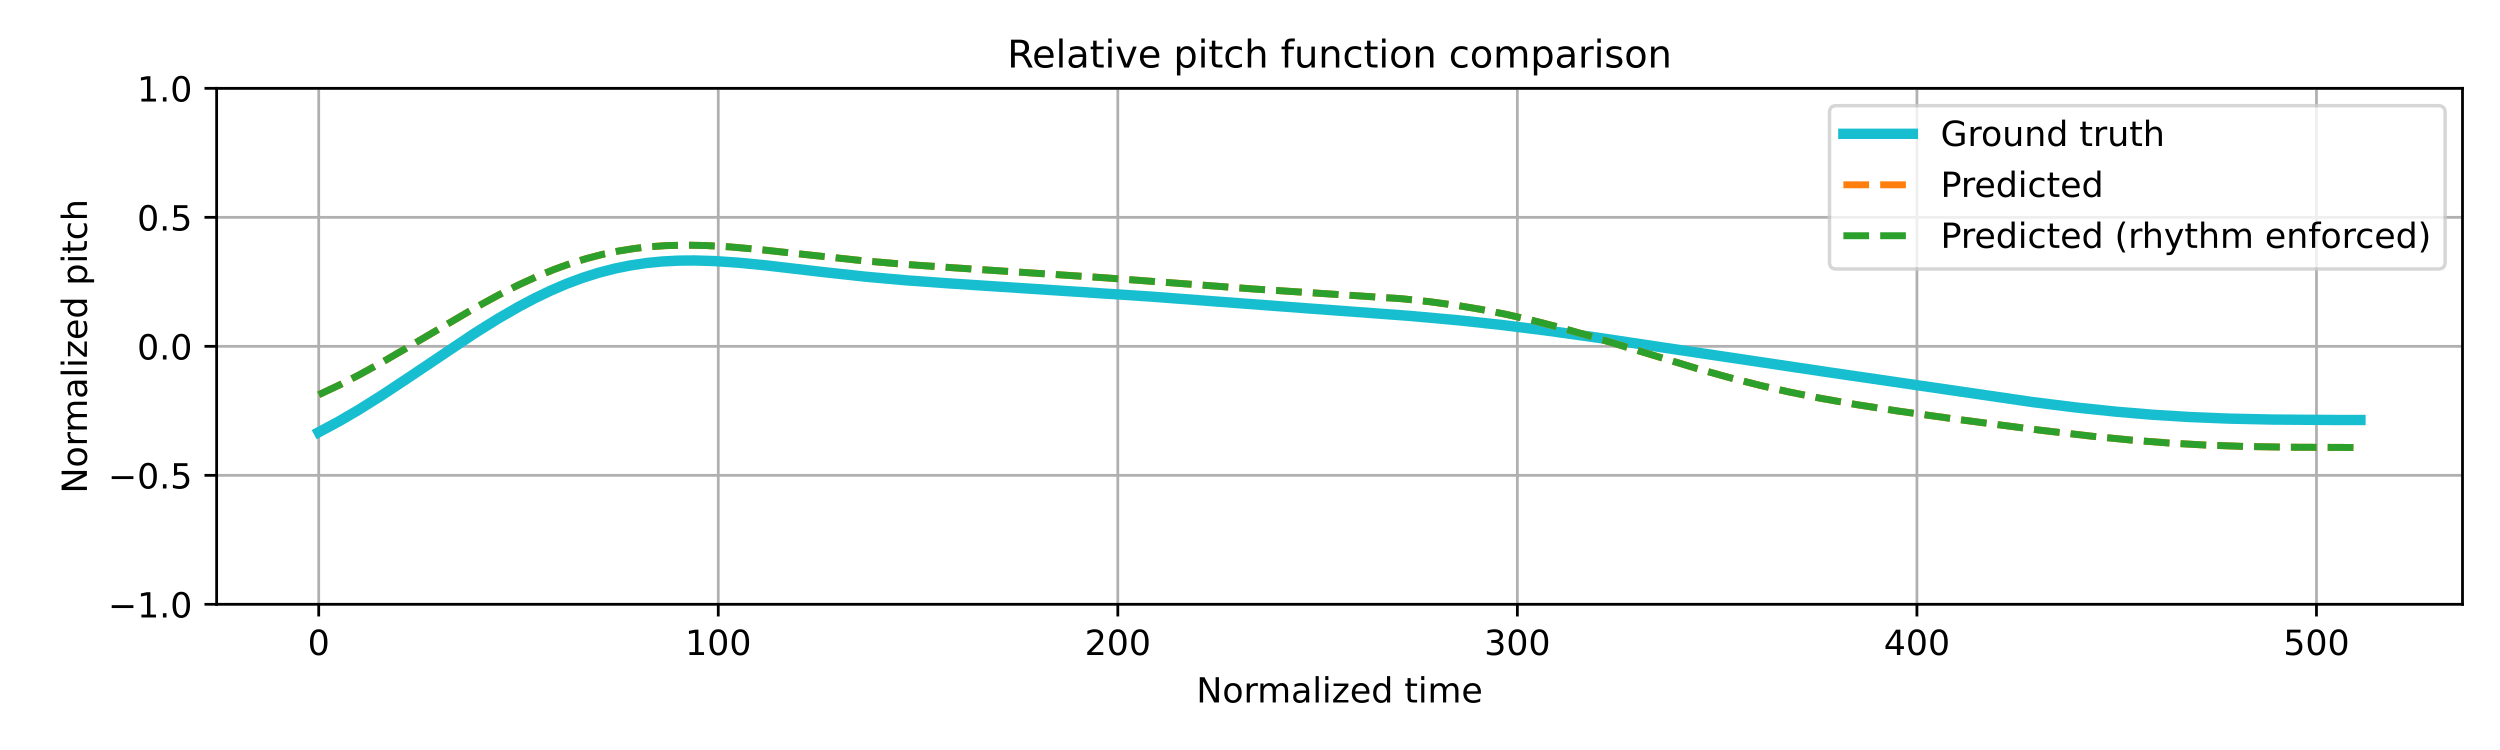
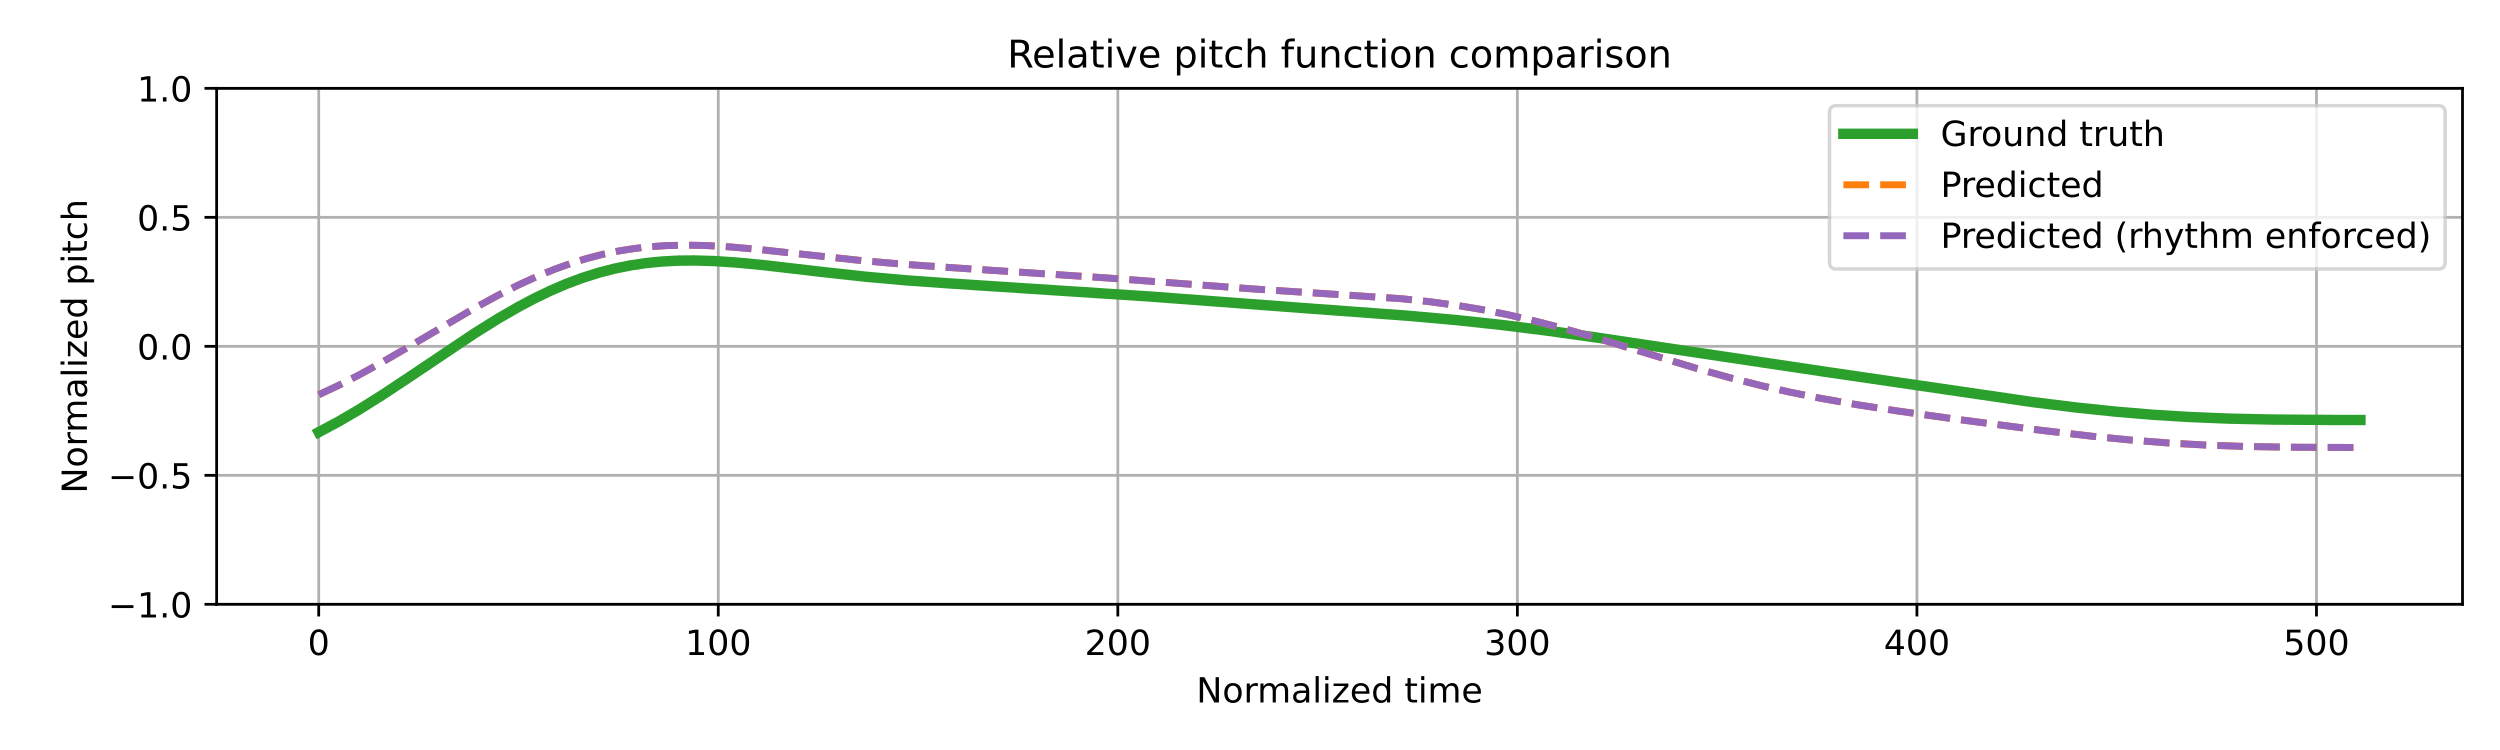
<svg xmlns="http://www.w3.org/2000/svg" xmlns:xlink="http://www.w3.org/1999/xlink" width="720pt" height="216pt" viewBox="0 0 720 216" version="1.1">
  <defs>
    <style type="text/css">*{stroke-linejoin: round; stroke-linecap: butt}</style>
  </defs>
  <g id="figure_1">
    <g id="patch_1">
      <path d="M 0 216  L 720 216  L 720 0  L 0 0  z " style="fill: #ffffff" />
    </g>
    <g id="axes_1">
      <g id="patch_2">
        <path d="M 62.39 174.04  L 709.2 174.04  L 709.2 25.44  L 62.39 25.44  z " style="fill: #ffffff" />
      </g>
      <g id="matplotlib.axis_1">
        <g id="xtick_1">
          <g id="line2d_1">
-             <path d="M 91.79 174.04  L 91.79 25.44  " clip-path="url(#p9e7fa8b694)" style="fill: none; stroke: #b0b0b0; stroke-width: 0.8; stroke-linecap: square" />
+             <path d="M 91.79 174.04  L 91.79 25.44  " clip-path="url(#pac97334fd8)" style="fill: none; stroke: #b0b0b0; stroke-width: 0.8; stroke-linecap: square" />
          </g>
          <g id="line2d_2">
            <defs>
-               <path id="mbb290fd9f4" d="M 0 0  L 0 3.5  " style="stroke: #000000; stroke-width: 0.8" />
-             </defs>
-             <g>
-               <use xlink:href="#mbb290fd9f4" x="91.79" y="174.04" style="stroke: #000000; stroke-width: 0.8" />
+               <path id="meb10444635" d="M 0 0  L 0 3.5  " style="stroke: #000000; stroke-width: 0.8" />
+             </defs>
+             <g>
+               <use xlink:href="#meb10444635" x="91.79" y="174.04" style="stroke: #000000; stroke-width: 0.8" />
            </g>
          </g>
          <g id="text_1">
            <g transform="translate(88.60921 188.6384) scale(0.1 -0.1)">
              <defs>
                <path id="DejaVuSans-30" d="M 2034 4250  Q 1547 4250 1301 3770  Q 1056 3291 1056 2328  Q 1056 1369 1301 889  Q 1547 409 2034 409  Q 2525 409 2770 889  Q 3016 1369 3016 2328  Q 3016 3291 2770 3770  Q 2525 4250 2034 4250  z M 2034 4750  Q 2819 4750 3233 4129  Q 3647 3509 3647 2328  Q 3647 1150 3233 529  Q 2819 -91 2034 -91  Q 1250 -91 836 529  Q 422 1150 422 2328  Q 422 3509 836 4129  Q 1250 4750 2034 4750  z " transform="scale(0.015625)" />
              </defs>
              <use xlink:href="#DejaVuSans-30" />
            </g>
          </g>
        </g>
        <g id="xtick_2">
          <g id="line2d_3">
-             <path d="M 206.861 174.04  L 206.861 25.44  " clip-path="url(#p9e7fa8b694)" style="fill: none; stroke: #b0b0b0; stroke-width: 0.8; stroke-linecap: square" />
+             <path d="M 206.861 174.04  L 206.861 25.44  " clip-path="url(#pac97334fd8)" style="fill: none; stroke: #b0b0b0; stroke-width: 0.8; stroke-linecap: square" />
          </g>
          <g id="line2d_4">
            <g>
-               <use xlink:href="#mbb290fd9f4" x="206.861" y="174.04" style="stroke: #000000; stroke-width: 0.8" />
+               <use xlink:href="#meb10444635" x="206.861" y="174.04" style="stroke: #000000; stroke-width: 0.8" />
            </g>
          </g>
          <g id="text_2">
            <g transform="translate(197.317 188.6384) scale(0.1 -0.1)">
              <defs>
                <path id="DejaVuSans-31" d="M 794 531  L 1825 531  L 1825 4091  L 703 3866  L 703 4441  L 1819 4666  L 2450 4666  L 2450 531  L 3481 531  L 3481 0  L 794 0  L 794 531  z " transform="scale(0.015625)" />
              </defs>
              <use xlink:href="#DejaVuSans-31" />
              <use xlink:href="#DejaVuSans-30" transform="translate(63.62305 0)" />
              <use xlink:href="#DejaVuSans-30" transform="translate(127.2461 0)" />
            </g>
          </g>
        </g>
        <g id="xtick_3">
          <g id="line2d_5">
-             <path d="M 321.931 174.04  L 321.931 25.44  " clip-path="url(#p9e7fa8b694)" style="fill: none; stroke: #b0b0b0; stroke-width: 0.8; stroke-linecap: square" />
+             <path d="M 321.931 174.04  L 321.931 25.44  " clip-path="url(#pac97334fd8)" style="fill: none; stroke: #b0b0b0; stroke-width: 0.8; stroke-linecap: square" />
          </g>
          <g id="line2d_6">
            <g>
-               <use xlink:href="#mbb290fd9f4" x="321.931" y="174.04" style="stroke: #000000; stroke-width: 0.8" />
+               <use xlink:href="#meb10444635" x="321.931" y="174.04" style="stroke: #000000; stroke-width: 0.8" />
            </g>
          </g>
          <g id="text_3">
            <g transform="translate(312.3872 188.6384) scale(0.1 -0.1)">
              <defs>
                <path id="DejaVuSans-32" d="M 1228 531  L 3431 531  L 3431 0  L 469 0  L 469 531  Q 828 903 1448 1529  Q 2069 2156 2228 2338  Q 2531 2678 2651 2914  Q 2772 3150 2772 3378  Q 2772 3750 2511 3984  Q 2250 4219 1831 4219  Q 1534 4219 1204 4116  Q 875 4013 500 3803  L 500 4441  Q 881 4594 1212 4672  Q 1544 4750 1819 4750  Q 2544 4750 2975 4387  Q 3406 4025 3406 3419  Q 3406 3131 3298 2873  Q 3191 2616 2906 2266  Q 2828 2175 2409 1742  Q 1991 1309 1228 531  z " transform="scale(0.015625)" />
              </defs>
              <use xlink:href="#DejaVuSans-32" />
              <use xlink:href="#DejaVuSans-30" transform="translate(63.62305 0)" />
              <use xlink:href="#DejaVuSans-30" transform="translate(127.2461 0)" />
            </g>
          </g>
        </g>
        <g id="xtick_4">
          <g id="line2d_7">
-             <path d="M 437.001 174.04  L 437.001 25.44  " clip-path="url(#p9e7fa8b694)" style="fill: none; stroke: #b0b0b0; stroke-width: 0.8; stroke-linecap: square" />
+             <path d="M 437.001 174.04  L 437.001 25.44  " clip-path="url(#pac97334fd8)" style="fill: none; stroke: #b0b0b0; stroke-width: 0.8; stroke-linecap: square" />
          </g>
          <g id="line2d_8">
            <g>
-               <use xlink:href="#mbb290fd9f4" x="437.001" y="174.04" style="stroke: #000000; stroke-width: 0.8" />
+               <use xlink:href="#meb10444635" x="437.001" y="174.04" style="stroke: #000000; stroke-width: 0.8" />
            </g>
          </g>
          <g id="text_4">
            <g transform="translate(427.4575 188.6384) scale(0.1 -0.1)">
              <defs>
                <path id="DejaVuSans-33" d="M 2597 2516  Q 3050 2419 3304 2112  Q 3559 1806 3559 1356  Q 3559 666 3084 287  Q 2609 -91 1734 -91  Q 1441 -91 1130 -33  Q 819 25 488 141  L 488 750  Q 750 597 1062 519  Q 1375 441 1716 441  Q 2309 441 2620 675  Q 2931 909 2931 1356  Q 2931 1769 2642 2001  Q 2353 2234 1838 2234  L 1294 2234  L 1294 2753  L 1863 2753  Q 2328 2753 2575 2939  Q 2822 3125 2822 3475  Q 2822 3834 2567 4026  Q 2313 4219 1838 4219  Q 1578 4219 1281 4162  Q 984 4106 628 3988  L 628 4550  Q 988 4650 1302 4700  Q 1616 4750 1894 4750  Q 2613 4750 3031 4423  Q 3450 4097 3450 3541  Q 3450 3153 3228 2886  Q 3006 2619 2597 2516  z " transform="scale(0.015625)" />
              </defs>
              <use xlink:href="#DejaVuSans-33" />
              <use xlink:href="#DejaVuSans-30" transform="translate(63.62305 0)" />
              <use xlink:href="#DejaVuSans-30" transform="translate(127.2461 0)" />
            </g>
          </g>
        </g>
        <g id="xtick_5">
          <g id="line2d_9">
-             <path d="M 552.072 174.04  L 552.072 25.44  " clip-path="url(#p9e7fa8b694)" style="fill: none; stroke: #b0b0b0; stroke-width: 0.8; stroke-linecap: square" />
+             <path d="M 552.072 174.04  L 552.072 25.44  " clip-path="url(#pac97334fd8)" style="fill: none; stroke: #b0b0b0; stroke-width: 0.8; stroke-linecap: square" />
          </g>
          <g id="line2d_10">
            <g>
-               <use xlink:href="#mbb290fd9f4" x="552.072" y="174.04" style="stroke: #000000; stroke-width: 0.8" />
+               <use xlink:href="#meb10444635" x="552.072" y="174.04" style="stroke: #000000; stroke-width: 0.8" />
            </g>
          </g>
          <g id="text_5">
            <g transform="translate(542.5278 188.6384) scale(0.1 -0.1)">
              <defs>
                <path id="DejaVuSans-34" d="M 2419 4116  L 825 1625  L 2419 1625  L 2419 4116  z M 2253 4666  L 3047 4666  L 3047 1625  L 3713 1625  L 3713 1100  L 3047 1100  L 3047 0  L 2419 0  L 2419 1100  L 313 1100  L 313 1709  L 2253 4666  z " transform="scale(0.015625)" />
              </defs>
              <use xlink:href="#DejaVuSans-34" />
              <use xlink:href="#DejaVuSans-30" transform="translate(63.62305 0)" />
              <use xlink:href="#DejaVuSans-30" transform="translate(127.2461 0)" />
            </g>
          </g>
        </g>
        <g id="xtick_6">
          <g id="line2d_11">
-             <path d="M 667.142 174.04  L 667.142 25.44  " clip-path="url(#p9e7fa8b694)" style="fill: none; stroke: #b0b0b0; stroke-width: 0.8; stroke-linecap: square" />
+             <path d="M 667.142 174.04  L 667.142 25.44  " clip-path="url(#pac97334fd8)" style="fill: none; stroke: #b0b0b0; stroke-width: 0.8; stroke-linecap: square" />
          </g>
          <g id="line2d_12">
            <g>
-               <use xlink:href="#mbb290fd9f4" x="667.142" y="174.04" style="stroke: #000000; stroke-width: 0.8" />
+               <use xlink:href="#meb10444635" x="667.142" y="174.04" style="stroke: #000000; stroke-width: 0.8" />
            </g>
          </g>
          <g id="text_6">
            <g transform="translate(657.5981 188.6384) scale(0.1 -0.1)">
              <defs>
                <path id="DejaVuSans-35" d="M 691 4666  L 3169 4666  L 3169 4134  L 1269 4134  L 1269 2991  Q 1406 3038 1543 3061  Q 1681 3084 1819 3084  Q 2600 3084 3056 2656  Q 3513 2228 3513 1497  Q 3513 744 3044 326  Q 2575 -91 1722 -91  Q 1428 -91 1123 -41  Q 819 9 494 109  L 494 744  Q 775 591 1075 516  Q 1375 441 1709 441  Q 2250 441 2565 725  Q 2881 1009 2881 1497  Q 2881 1984 2565 2268  Q 2250 2553 1709 2553  Q 1456 2553 1204 2497  Q 953 2441 691 2322  L 691 4666  z " transform="scale(0.015625)" />
              </defs>
              <use xlink:href="#DejaVuSans-35" />
              <use xlink:href="#DejaVuSans-30" transform="translate(63.62305 0)" />
              <use xlink:href="#DejaVuSans-30" transform="translate(127.2461 0)" />
            </g>
          </g>
        </g>
        <g id="text_7">
          <g transform="translate(344.5544 202.3166) scale(0.1 -0.1)">
            <defs>
              <path id="DejaVuSans-4e" d="M 628 4666  L 1478 4666  L 3547 763  L 3547 4666  L 4159 4666  L 4159 0  L 3309 0  L 1241 3903  L 1241 0  L 628 0  L 628 4666  z " transform="scale(0.015625)" />
              <path id="DejaVuSans-6f" d="M 1959 3097  Q 1497 3097 1228 2736  Q 959 2375 959 1747  Q 959 1119 1226 758  Q 1494 397 1959 397  Q 2419 397 2687 759  Q 2956 1122 2956 1747  Q 2956 2369 2687 2733  Q 2419 3097 1959 3097  z M 1959 3584  Q 2709 3584 3137 3096  Q 3566 2609 3566 1747  Q 3566 888 3137 398  Q 2709 -91 1959 -91  Q 1206 -91 779 398  Q 353 888 353 1747  Q 353 2609 779 3096  Q 1206 3584 1959 3584  z " transform="scale(0.015625)" />
              <path id="DejaVuSans-72" d="M 2631 2963  Q 2534 3019 2420 3045  Q 2306 3072 2169 3072  Q 1681 3072 1420 2755  Q 1159 2438 1159 1844  L 1159 0  L 581 0  L 581 3500  L 1159 3500  L 1159 2956  Q 1341 3275 1631 3429  Q 1922 3584 2338 3584  Q 2397 3584 2469 3576  Q 2541 3569 2628 3553  L 2631 2963  z " transform="scale(0.015625)" />
              <path id="DejaVuSans-6d" d="M 3328 2828  Q 3544 3216 3844 3400  Q 4144 3584 4550 3584  Q 5097 3584 5394 3201  Q 5691 2819 5691 2113  L 5691 0  L 5113 0  L 5113 2094  Q 5113 2597 4934 2840  Q 4756 3084 4391 3084  Q 3944 3084 3684 2787  Q 3425 2491 3425 1978  L 3425 0  L 2847 0  L 2847 2094  Q 2847 2600 2669 2842  Q 2491 3084 2119 3084  Q 1678 3084 1418 2786  Q 1159 2488 1159 1978  L 1159 0  L 581 0  L 581 3500  L 1159 3500  L 1159 2956  Q 1356 3278 1631 3431  Q 1906 3584 2284 3584  Q 2666 3584 2933 3390  Q 3200 3197 3328 2828  z " transform="scale(0.015625)" />
              <path id="DejaVuSans-61" d="M 2194 1759  Q 1497 1759 1228 1600  Q 959 1441 959 1056  Q 959 750 1161 570  Q 1363 391 1709 391  Q 2188 391 2477 730  Q 2766 1069 2766 1631  L 2766 1759  L 2194 1759  z M 3341 1997  L 3341 0  L 2766 0  L 2766 531  Q 2569 213 2275 61  Q 1981 -91 1556 -91  Q 1019 -91 701 211  Q 384 513 384 1019  Q 384 1609 779 1909  Q 1175 2209 1959 2209  L 2766 2209  L 2766 2266  Q 2766 2663 2505 2880  Q 2244 3097 1772 3097  Q 1472 3097 1187 3025  Q 903 2953 641 2809  L 641 3341  Q 956 3463 1253 3523  Q 1550 3584 1831 3584  Q 2591 3584 2966 3190  Q 3341 2797 3341 1997  z " transform="scale(0.015625)" />
              <path id="DejaVuSans-6c" d="M 603 4863  L 1178 4863  L 1178 0  L 603 0  L 603 4863  z " transform="scale(0.015625)" />
              <path id="DejaVuSans-69" d="M 603 3500  L 1178 3500  L 1178 0  L 603 0  L 603 3500  z M 603 4863  L 1178 4863  L 1178 4134  L 603 4134  L 603 4863  z " transform="scale(0.015625)" />
              <path id="DejaVuSans-7a" d="M 353 3500  L 3084 3500  L 3084 2975  L 922 459  L 3084 459  L 3084 0  L 275 0  L 275 525  L 2438 3041  L 353 3041  L 353 3500  z " transform="scale(0.015625)" />
              <path id="DejaVuSans-65" d="M 3597 1894  L 3597 1613  L 953 1613  Q 991 1019 1311 708  Q 1631 397 2203 397  Q 2534 397 2845 478  Q 3156 559 3463 722  L 3463 178  Q 3153 47 2828 -22  Q 2503 -91 2169 -91  Q 1331 -91 842 396  Q 353 884 353 1716  Q 353 2575 817 3079  Q 1281 3584 2069 3584  Q 2775 3584 3186 3129  Q 3597 2675 3597 1894  z M 3022 2063  Q 3016 2534 2758 2815  Q 2500 3097 2075 3097  Q 1594 3097 1305 2825  Q 1016 2553 972 2059  L 3022 2063  z " transform="scale(0.015625)" />
              <path id="DejaVuSans-64" d="M 2906 2969  L 2906 4863  L 3481 4863  L 3481 0  L 2906 0  L 2906 525  Q 2725 213 2448 61  Q 2172 -91 1784 -91  Q 1150 -91 751 415  Q 353 922 353 1747  Q 353 2572 751 3078  Q 1150 3584 1784 3584  Q 2172 3584 2448 3432  Q 2725 3281 2906 2969  z M 947 1747  Q 947 1113 1208 752  Q 1469 391 1925 391  Q 2381 391 2643 752  Q 2906 1113 2906 1747  Q 2906 2381 2643 2742  Q 2381 3103 1925 3103  Q 1469 3103 1208 2742  Q 947 2381 947 1747  z " transform="scale(0.015625)" />
              <path id="DejaVuSans-20" transform="scale(0.015625)" />
              <path id="DejaVuSans-74" d="M 1172 4494  L 1172 3500  L 2356 3500  L 2356 3053  L 1172 3053  L 1172 1153  Q 1172 725 1289 603  Q 1406 481 1766 481  L 2356 481  L 2356 0  L 1766 0  Q 1100 0 847 248  Q 594 497 594 1153  L 594 3053  L 172 3053  L 172 3500  L 594 3500  L 594 4494  L 1172 4494  z " transform="scale(0.015625)" />
            </defs>
            <use xlink:href="#DejaVuSans-4e" />
            <use xlink:href="#DejaVuSans-6f" transform="translate(74.80469 0)" />
            <use xlink:href="#DejaVuSans-72" transform="translate(135.9863 0)" />
            <use xlink:href="#DejaVuSans-6d" transform="translate(175.3496 0)" />
            <use xlink:href="#DejaVuSans-61" transform="translate(272.7617 0)" />
            <use xlink:href="#DejaVuSans-6c" transform="translate(334.041 0)" />
            <use xlink:href="#DejaVuSans-69" transform="translate(361.8242 0)" />
            <use xlink:href="#DejaVuSans-7a" transform="translate(389.6074 0)" />
            <use xlink:href="#DejaVuSans-65" transform="translate(442.0977 0)" />
            <use xlink:href="#DejaVuSans-64" transform="translate(503.6211 0)" />
            <use xlink:href="#DejaVuSans-20" transform="translate(567.0977 0)" />
            <use xlink:href="#DejaVuSans-74" transform="translate(598.8848 0)" />
            <use xlink:href="#DejaVuSans-69" transform="translate(638.0938 0)" />
            <use xlink:href="#DejaVuSans-6d" transform="translate(665.877 0)" />
            <use xlink:href="#DejaVuSans-65" transform="translate(763.2891 0)" />
          </g>
        </g>
      </g>
      <g id="matplotlib.axis_2">
        <g id="ytick_1">
          <g id="line2d_13">
-             <path d="M 62.39 174.04  L 709.2 174.04  " clip-path="url(#p9e7fa8b694)" style="fill: none; stroke: #b0b0b0; stroke-width: 0.8; stroke-linecap: square" />
+             <path d="M 62.39 174.04  L 709.2 174.04  " clip-path="url(#pac97334fd8)" style="fill: none; stroke: #b0b0b0; stroke-width: 0.8; stroke-linecap: square" />
          </g>
          <g id="line2d_14">
            <defs>
-               <path id="mc071e387d4" d="M 0 0  L -3.5 0  " style="stroke: #000000; stroke-width: 0.8" />
-             </defs>
-             <g>
-               <use xlink:href="#mc071e387d4" x="62.39" y="174.04" style="stroke: #000000; stroke-width: 0.8" />
+               <path id="m181cd8cc70" d="M 0 0  L -3.5 0  " style="stroke: #000000; stroke-width: 0.8" />
+             </defs>
+             <g>
+               <use xlink:href="#m181cd8cc70" x="62.39" y="174.04" style="stroke: #000000; stroke-width: 0.8" />
            </g>
          </g>
          <g id="text_8">
            <g transform="translate(31.10719 177.8392) scale(0.1 -0.1)">
              <defs>
                <path id="DejaVuSans-2212" d="M 678 2272  L 4684 2272  L 4684 1741  L 678 1741  L 678 2272  z " transform="scale(0.015625)" />
                <path id="DejaVuSans-2e" d="M 684 794  L 1344 794  L 1344 0  L 684 0  L 684 794  z " transform="scale(0.015625)" />
              </defs>
              <use xlink:href="#DejaVuSans-2212" />
              <use xlink:href="#DejaVuSans-31" transform="translate(83.78906 0)" />
              <use xlink:href="#DejaVuSans-2e" transform="translate(147.4121 0)" />
              <use xlink:href="#DejaVuSans-30" transform="translate(179.1992 0)" />
            </g>
          </g>
        </g>
        <g id="ytick_2">
          <g id="line2d_15">
-             <path d="M 62.39 136.89  L 709.2 136.89  " clip-path="url(#p9e7fa8b694)" style="fill: none; stroke: #b0b0b0; stroke-width: 0.8; stroke-linecap: square" />
+             <path d="M 62.39 136.89  L 709.2 136.89  " clip-path="url(#pac97334fd8)" style="fill: none; stroke: #b0b0b0; stroke-width: 0.8; stroke-linecap: square" />
          </g>
          <g id="line2d_16">
            <g>
-               <use xlink:href="#mc071e387d4" x="62.39" y="136.89" style="stroke: #000000; stroke-width: 0.8" />
+               <use xlink:href="#m181cd8cc70" x="62.39" y="136.89" style="stroke: #000000; stroke-width: 0.8" />
            </g>
          </g>
          <g id="text_9">
            <g transform="translate(31.10719 140.6892) scale(0.1 -0.1)">
              <use xlink:href="#DejaVuSans-2212" />
              <use xlink:href="#DejaVuSans-30" transform="translate(83.78906 0)" />
              <use xlink:href="#DejaVuSans-2e" transform="translate(147.4121 0)" />
              <use xlink:href="#DejaVuSans-35" transform="translate(179.1992 0)" />
            </g>
          </g>
        </g>
        <g id="ytick_3">
          <g id="line2d_17">
-             <path d="M 62.39 99.74  L 709.2 99.74  " clip-path="url(#p9e7fa8b694)" style="fill: none; stroke: #b0b0b0; stroke-width: 0.8; stroke-linecap: square" />
+             <path d="M 62.39 99.74  L 709.2 99.74  " clip-path="url(#pac97334fd8)" style="fill: none; stroke: #b0b0b0; stroke-width: 0.8; stroke-linecap: square" />
          </g>
          <g id="line2d_18">
            <g>
-               <use xlink:href="#mc071e387d4" x="62.39" y="99.74" style="stroke: #000000; stroke-width: 0.8" />
+               <use xlink:href="#m181cd8cc70" x="62.39" y="99.74" style="stroke: #000000; stroke-width: 0.8" />
            </g>
          </g>
          <g id="text_10">
            <g transform="translate(39.48687 103.5392) scale(0.1 -0.1)">
              <use xlink:href="#DejaVuSans-30" />
              <use xlink:href="#DejaVuSans-2e" transform="translate(63.62305 0)" />
              <use xlink:href="#DejaVuSans-30" transform="translate(95.41016 0)" />
            </g>
          </g>
        </g>
        <g id="ytick_4">
          <g id="line2d_19">
-             <path d="M 62.39 62.59  L 709.2 62.59  " clip-path="url(#p9e7fa8b694)" style="fill: none; stroke: #b0b0b0; stroke-width: 0.8; stroke-linecap: square" />
+             <path d="M 62.39 62.59  L 709.2 62.59  " clip-path="url(#pac97334fd8)" style="fill: none; stroke: #b0b0b0; stroke-width: 0.8; stroke-linecap: square" />
          </g>
          <g id="line2d_20">
            <g>
-               <use xlink:href="#mc071e387d4" x="62.39" y="62.59" style="stroke: #000000; stroke-width: 0.8" />
+               <use xlink:href="#m181cd8cc70" x="62.39" y="62.59" style="stroke: #000000; stroke-width: 0.8" />
            </g>
          </g>
          <g id="text_11">
            <g transform="translate(39.48687 66.38922) scale(0.1 -0.1)">
              <use xlink:href="#DejaVuSans-30" />
              <use xlink:href="#DejaVuSans-2e" transform="translate(63.62305 0)" />
              <use xlink:href="#DejaVuSans-35" transform="translate(95.41016 0)" />
            </g>
          </g>
        </g>
        <g id="ytick_5">
          <g id="line2d_21">
-             <path d="M 62.39 25.44  L 709.2 25.44  " clip-path="url(#p9e7fa8b694)" style="fill: none; stroke: #b0b0b0; stroke-width: 0.8; stroke-linecap: square" />
+             <path d="M 62.39 25.44  L 709.2 25.44  " clip-path="url(#pac97334fd8)" style="fill: none; stroke: #b0b0b0; stroke-width: 0.8; stroke-linecap: square" />
          </g>
          <g id="line2d_22">
            <g>
-               <use xlink:href="#mc071e387d4" x="62.39" y="25.44" style="stroke: #000000; stroke-width: 0.8" />
+               <use xlink:href="#m181cd8cc70" x="62.39" y="25.44" style="stroke: #000000; stroke-width: 0.8" />
            </g>
          </g>
          <g id="text_12">
            <g transform="translate(39.48687 29.23922) scale(0.1 -0.1)">
              <use xlink:href="#DejaVuSans-31" />
              <use xlink:href="#DejaVuSans-2e" transform="translate(63.62305 0)" />
              <use xlink:href="#DejaVuSans-30" transform="translate(95.41016 0)" />
            </g>
          </g>
        </g>
        <g id="text_13">
          <g transform="translate(25.0275 142.1259) rotate(-90) scale(0.1 -0.1)">
            <defs>
              <path id="DejaVuSans-70" d="M 1159 525  L 1159 -1331  L 581 -1331  L 581 3500  L 1159 3500  L 1159 2969  Q 1341 3281 1617 3432  Q 1894 3584 2278 3584  Q 2916 3584 3314 3078  Q 3713 2572 3713 1747  Q 3713 922 3314 415  Q 2916 -91 2278 -91  Q 1894 -91 1617 61  Q 1341 213 1159 525  z M 3116 1747  Q 3116 2381 2855 2742  Q 2594 3103 2138 3103  Q 1681 3103 1420 2742  Q 1159 2381 1159 1747  Q 1159 1113 1420 752  Q 1681 391 2138 391  Q 2594 391 2855 752  Q 3116 1113 3116 1747  z " transform="scale(0.015625)" />
              <path id="DejaVuSans-63" d="M 3122 3366  L 3122 2828  Q 2878 2963 2633 3030  Q 2388 3097 2138 3097  Q 1578 3097 1268 2742  Q 959 2388 959 1747  Q 959 1106 1268 751  Q 1578 397 2138 397  Q 2388 397 2633 464  Q 2878 531 3122 666  L 3122 134  Q 2881 22 2623 -34  Q 2366 -91 2075 -91  Q 1284 -91 818 406  Q 353 903 353 1747  Q 353 2603 823 3093  Q 1294 3584 2113 3584  Q 2378 3584 2631 3529  Q 2884 3475 3122 3366  z " transform="scale(0.015625)" />
              <path id="DejaVuSans-68" d="M 3513 2113  L 3513 0  L 2938 0  L 2938 2094  Q 2938 2591 2744 2837  Q 2550 3084 2163 3084  Q 1697 3084 1428 2787  Q 1159 2491 1159 1978  L 1159 0  L 581 0  L 581 4863  L 1159 4863  L 1159 2956  Q 1366 3272 1645 3428  Q 1925 3584 2291 3584  Q 2894 3584 3203 3211  Q 3513 2838 3513 2113  z " transform="scale(0.015625)" />
            </defs>
            <use xlink:href="#DejaVuSans-4e" />
            <use xlink:href="#DejaVuSans-6f" transform="translate(74.80469 0)" />
            <use xlink:href="#DejaVuSans-72" transform="translate(135.9863 0)" />
            <use xlink:href="#DejaVuSans-6d" transform="translate(175.3496 0)" />
            <use xlink:href="#DejaVuSans-61" transform="translate(272.7617 0)" />
            <use xlink:href="#DejaVuSans-6c" transform="translate(334.041 0)" />
            <use xlink:href="#DejaVuSans-69" transform="translate(361.8242 0)" />
            <use xlink:href="#DejaVuSans-7a" transform="translate(389.6074 0)" />
            <use xlink:href="#DejaVuSans-65" transform="translate(442.0977 0)" />
            <use xlink:href="#DejaVuSans-64" transform="translate(503.6211 0)" />
            <use xlink:href="#DejaVuSans-20" transform="translate(567.0977 0)" />
            <use xlink:href="#DejaVuSans-70" transform="translate(598.8848 0)" />
            <use xlink:href="#DejaVuSans-69" transform="translate(662.3613 0)" />
            <use xlink:href="#DejaVuSans-74" transform="translate(690.1445 0)" />
            <use xlink:href="#DejaVuSans-63" transform="translate(729.3535 0)" />
            <use xlink:href="#DejaVuSans-68" transform="translate(784.334 0)" />
          </g>
        </g>
      </g>
      <g id="line2d_23">
-         <path d="M 91.79 124.469  L 97.544 121.393  L 103.297 118.032  L 110.202 113.694  L 118.257 108.351  L 136.668 96.001  L 143.572 91.695  L 149.326 88.377  L 153.928 85.941  L 158.531 83.726  L 163.134 81.752  L 167.737 80.031  L 172.34 78.573  L 176.942 77.378  L 181.545 76.442  L 186.148 75.755  L 190.751 75.303  L 195.354 75.064  L 199.957 75.016  L 205.71 75.184  L 212.614 75.649  L 220.669 76.439  L 236.779 78.323  L 249.437 79.703  L 260.944 80.733  L 273.601 81.635  L 331.137 85.395  L 377.165 88.851  L 405.932 90.97  L 419.741 92.215  L 432.398 93.575  L 445.056 95.15  L 460.015 97.239  L 485.331 101.048  L 526.756 107.233  L 585.442 115.81  L 598.1 117.381  L 609.607 118.583  L 619.963 119.445  L 630.319 120.088  L 641.826 120.558  L 654.484 120.832  L 671.745 120.952  L 679.8 120.962  L 679.8 120.962  " clip-path="url(#p9e7fa8b694)" style="fill: none; stroke: #17becf; stroke-width: 3; stroke-linecap: square" />
+         <path d="M 91.79 124.469  L 97.544 121.393  L 103.297 118.032  L 110.202 113.694  L 118.257 108.351  L 136.668 96.001  L 143.572 91.695  L 149.326 88.377  L 153.928 85.941  L 158.531 83.726  L 163.134 81.752  L 167.737 80.031  L 172.34 78.573  L 176.942 77.378  L 181.545 76.442  L 186.148 75.755  L 190.751 75.303  L 195.354 75.064  L 199.957 75.016  L 205.71 75.184  L 212.614 75.649  L 220.669 76.439  L 236.779 78.323  L 249.437 79.703  L 260.944 80.733  L 273.601 81.635  L 331.137 85.395  L 377.165 88.851  L 405.932 90.97  L 419.741 92.215  L 432.398 93.575  L 445.056 95.15  L 460.015 97.239  L 485.331 101.048  L 526.756 107.233  L 585.442 115.81  L 598.1 117.381  L 609.607 118.583  L 619.963 119.445  L 630.319 120.088  L 641.826 120.558  L 654.484 120.832  L 671.745 120.952  L 679.8 120.962  L 679.8 120.962  " clip-path="url(#pac97334fd8)" style="fill: none; stroke: #2ca02c; stroke-width: 3; stroke-linecap: square" />
      </g>
      <g id="line2d_24">
-         <path d="M 91.79 113.678  L 97.544 110.986  L 103.297 108.042  L 110.202 104.243  L 119.407 98.879  L 136.668 88.741  L 143.572 84.972  L 149.326 82.07  L 155.079 79.442  L 159.682 77.563  L 164.285 75.901  L 168.888 74.468  L 173.49 73.269  L 178.093 72.303  L 182.696 71.567  L 187.299 71.049  L 191.902 70.735  L 197.655 70.602  L 203.409 70.715  L 210.313 71.111  L 218.368 71.824  L 231.025 73.211  L 248.286 75.062  L 259.793 76.073  L 273.601 77.052  L 318.479 80.026  L 361.055 83.225  L 403.631 86.024  L 411.686 86.884  L 419.741 87.978  L 426.645 89.129  L 433.549 90.487  L 440.453 92.05  L 448.508 94.11  L 457.714 96.717  L 470.372 100.566  L 488.783 106.156  L 497.989 108.726  L 507.194 111.058  L 515.249 112.884  L 524.455 114.732  L 534.811 116.551  L 546.318 118.336  L 563.579 120.758  L 587.743 123.915  L 602.702 125.657  L 614.209 126.781  L 624.566 127.582  L 634.922 128.165  L 646.429 128.574  L 659.087 128.794  L 678.649 128.877  L 679.8 128.878  L 679.8 128.878  " clip-path="url(#p9e7fa8b694)" style="fill: none; stroke-dasharray: 7.4,3.2; stroke-dashoffset: 0; stroke: #ff7f0e; stroke-width: 2" />
+         <path d="M 91.79 113.678  L 97.544 110.986  L 103.297 108.042  L 110.202 104.243  L 119.407 98.879  L 136.668 88.741  L 143.572 84.972  L 149.326 82.07  L 155.079 79.442  L 159.682 77.563  L 164.285 75.901  L 168.888 74.468  L 173.49 73.269  L 178.093 72.303  L 182.696 71.567  L 187.299 71.049  L 191.902 70.735  L 197.655 70.602  L 203.409 70.715  L 210.313 71.111  L 218.368 71.824  L 231.025 73.211  L 248.286 75.062  L 259.793 76.073  L 273.601 77.052  L 318.479 80.026  L 361.055 83.225  L 403.631 86.024  L 411.686 86.884  L 419.741 87.978  L 426.645 89.129  L 433.549 90.487  L 440.453 92.05  L 448.508 94.11  L 457.714 96.717  L 470.372 100.566  L 488.783 106.156  L 497.989 108.726  L 507.194 111.058  L 515.249 112.884  L 524.455 114.732  L 534.811 116.551  L 546.318 118.336  L 563.579 120.758  L 587.743 123.915  L 602.702 125.657  L 614.209 126.781  L 624.566 127.582  L 634.922 128.165  L 646.429 128.574  L 659.087 128.794  L 678.649 128.877  L 679.8 128.878  L 679.8 128.878  " clip-path="url(#pac97334fd8)" style="fill: none; stroke-dasharray: 7.4,3.2; stroke-dashoffset: 0; stroke: #ff7f0e; stroke-width: 2" />
      </g>
      <g id="line2d_25">
-         <path d="M 91.79 113.678  L 97.544 110.986  L 103.297 108.042  L 110.202 104.243  L 119.407 98.879  L 136.668 88.741  L 143.572 84.972  L 149.326 82.07  L 155.079 79.442  L 159.682 77.563  L 164.285 75.901  L 168.888 74.468  L 173.49 73.269  L 178.093 72.303  L 182.696 71.567  L 187.299 71.049  L 191.902 70.735  L 197.655 70.602  L 203.409 70.715  L 210.313 71.111  L 218.368 71.824  L 231.025 73.211  L 248.286 75.062  L 259.793 76.073  L 273.601 77.052  L 318.479 80.026  L 361.055 83.225  L 403.631 86.024  L 411.686 86.884  L 419.741 87.978  L 426.645 89.129  L 433.549 90.487  L 440.453 92.05  L 448.508 94.11  L 457.714 96.717  L 470.372 100.566  L 488.783 106.156  L 497.989 108.726  L 507.194 111.058  L 515.249 112.884  L 524.455 114.732  L 534.811 116.551  L 546.318 118.336  L 563.579 120.758  L 587.743 123.915  L 602.702 125.657  L 614.209 126.781  L 624.566 127.582  L 634.922 128.165  L 646.429 128.574  L 659.087 128.794  L 678.649 128.877  L 679.8 128.878  L 679.8 128.878  " clip-path="url(#p9e7fa8b694)" style="fill: none; stroke-dasharray: 7.4,3.2; stroke-dashoffset: 0; stroke: #2ca02c; stroke-width: 2" />
+         <path d="M 91.79 113.678  L 97.544 110.986  L 103.297 108.042  L 110.202 104.243  L 119.407 98.879  L 136.668 88.741  L 143.572 84.972  L 149.326 82.07  L 155.079 79.442  L 159.682 77.563  L 164.285 75.901  L 168.888 74.468  L 173.49 73.269  L 178.093 72.303  L 182.696 71.567  L 187.299 71.049  L 191.902 70.735  L 197.655 70.602  L 203.409 70.715  L 210.313 71.111  L 218.368 71.824  L 231.025 73.211  L 248.286 75.062  L 259.793 76.073  L 273.601 77.052  L 318.479 80.026  L 361.055 83.225  L 403.631 86.024  L 411.686 86.884  L 419.741 87.978  L 426.645 89.129  L 433.549 90.487  L 440.453 92.05  L 448.508 94.11  L 457.714 96.717  L 470.372 100.566  L 488.783 106.156  L 497.989 108.726  L 507.194 111.058  L 515.249 112.884  L 524.455 114.732  L 534.811 116.551  L 546.318 118.336  L 563.579 120.758  L 587.743 123.915  L 602.702 125.657  L 614.209 126.781  L 624.566 127.582  L 634.922 128.165  L 646.429 128.574  L 659.087 128.794  L 678.649 128.877  L 679.8 128.878  L 679.8 128.878  " clip-path="url(#pac97334fd8)" style="fill: none; stroke-dasharray: 7.4,3.2; stroke-dashoffset: 0; stroke: #9467bd; stroke-width: 2" />
      </g>
      <g id="patch_3">
        <path d="M 62.39 174.04  L 62.39 25.44  " style="fill: none; stroke: #000000; stroke-width: 0.8; stroke-linejoin: miter; stroke-linecap: square" />
      </g>
      <g id="patch_4">
        <path d="M 709.2 174.04  L 709.2 25.44  " style="fill: none; stroke: #000000; stroke-width: 0.8; stroke-linejoin: miter; stroke-linecap: square" />
      </g>
      <g id="patch_5">
        <path d="M 62.39 174.04  L 709.2 174.04  " style="fill: none; stroke: #000000; stroke-width: 0.8; stroke-linejoin: miter; stroke-linecap: square" />
      </g>
      <g id="patch_6">
        <path d="M 62.39 25.44  L 709.2 25.44  " style="fill: none; stroke: #000000; stroke-width: 0.8; stroke-linejoin: miter; stroke-linecap: square" />
      </g>
      <g id="text_14">
        <g transform="translate(290.1045 19.44) scale(0.11 -0.11)">
          <defs>
            <path id="DejaVuSans-52" d="M 2841 2188  Q 3044 2119 3236 1894  Q 3428 1669 3622 1275  L 4263 0  L 3584 0  L 2988 1197  Q 2756 1666 2539 1819  Q 2322 1972 1947 1972  L 1259 1972  L 1259 0  L 628 0  L 628 4666  L 2053 4666  Q 2853 4666 3247 4331  Q 3641 3997 3641 3322  Q 3641 2881 3436 2590  Q 3231 2300 2841 2188  z M 1259 4147  L 1259 2491  L 2053 2491  Q 2509 2491 2742 2702  Q 2975 2913 2975 3322  Q 2975 3731 2742 3939  Q 2509 4147 2053 4147  L 1259 4147  z " transform="scale(0.015625)" />
            <path id="DejaVuSans-76" d="M 191 3500  L 800 3500  L 1894 563  L 2988 3500  L 3597 3500  L 2284 0  L 1503 0  L 191 3500  z " transform="scale(0.015625)" />
            <path id="DejaVuSans-66" d="M 2375 4863  L 2375 4384  L 1825 4384  Q 1516 4384 1395 4259  Q 1275 4134 1275 3809  L 1275 3500  L 2222 3500  L 2222 3053  L 1275 3053  L 1275 0  L 697 0  L 697 3053  L 147 3053  L 147 3500  L 697 3500  L 697 3744  Q 697 4328 969 4595  Q 1241 4863 1831 4863  L 2375 4863  z " transform="scale(0.015625)" />
            <path id="DejaVuSans-75" d="M 544 1381  L 544 3500  L 1119 3500  L 1119 1403  Q 1119 906 1312 657  Q 1506 409 1894 409  Q 2359 409 2629 706  Q 2900 1003 2900 1516  L 2900 3500  L 3475 3500  L 3475 0  L 2900 0  L 2900 538  Q 2691 219 2414 64  Q 2138 -91 1772 -91  Q 1169 -91 856 284  Q 544 659 544 1381  z M 1991 3584  L 1991 3584  z " transform="scale(0.015625)" />
            <path id="DejaVuSans-6e" d="M 3513 2113  L 3513 0  L 2938 0  L 2938 2094  Q 2938 2591 2744 2837  Q 2550 3084 2163 3084  Q 1697 3084 1428 2787  Q 1159 2491 1159 1978  L 1159 0  L 581 0  L 581 3500  L 1159 3500  L 1159 2956  Q 1366 3272 1645 3428  Q 1925 3584 2291 3584  Q 2894 3584 3203 3211  Q 3513 2838 3513 2113  z " transform="scale(0.015625)" />
            <path id="DejaVuSans-73" d="M 2834 3397  L 2834 2853  Q 2591 2978 2328 3040  Q 2066 3103 1784 3103  Q 1356 3103 1142 2972  Q 928 2841 928 2578  Q 928 2378 1081 2264  Q 1234 2150 1697 2047  L 1894 2003  Q 2506 1872 2764 1633  Q 3022 1394 3022 966  Q 3022 478 2636 193  Q 2250 -91 1575 -91  Q 1294 -91 989 -36  Q 684 19 347 128  L 347 722  Q 666 556 975 473  Q 1284 391 1588 391  Q 1994 391 2212 530  Q 2431 669 2431 922  Q 2431 1156 2273 1281  Q 2116 1406 1581 1522  L 1381 1569  Q 847 1681 609 1914  Q 372 2147 372 2553  Q 372 3047 722 3315  Q 1072 3584 1716 3584  Q 2034 3584 2315 3537  Q 2597 3491 2834 3397  z " transform="scale(0.015625)" />
          </defs>
          <use xlink:href="#DejaVuSans-52" />
          <use xlink:href="#DejaVuSans-65" transform="translate(64.98242 0)" />
          <use xlink:href="#DejaVuSans-6c" transform="translate(126.5059 0)" />
          <use xlink:href="#DejaVuSans-61" transform="translate(154.2891 0)" />
          <use xlink:href="#DejaVuSans-74" transform="translate(215.5684 0)" />
          <use xlink:href="#DejaVuSans-69" transform="translate(254.7773 0)" />
          <use xlink:href="#DejaVuSans-76" transform="translate(282.5605 0)" />
          <use xlink:href="#DejaVuSans-65" transform="translate(341.7402 0)" />
          <use xlink:href="#DejaVuSans-20" transform="translate(403.2637 0)" />
          <use xlink:href="#DejaVuSans-70" transform="translate(435.0508 0)" />
          <use xlink:href="#DejaVuSans-69" transform="translate(498.5273 0)" />
          <use xlink:href="#DejaVuSans-74" transform="translate(526.3105 0)" />
          <use xlink:href="#DejaVuSans-63" transform="translate(565.5195 0)" />
          <use xlink:href="#DejaVuSans-68" transform="translate(620.5 0)" />
          <use xlink:href="#DejaVuSans-20" transform="translate(683.8789 0)" />
          <use xlink:href="#DejaVuSans-66" transform="translate(715.666 0)" />
          <use xlink:href="#DejaVuSans-75" transform="translate(750.8711 0)" />
          <use xlink:href="#DejaVuSans-6e" transform="translate(814.25 0)" />
          <use xlink:href="#DejaVuSans-63" transform="translate(877.6289 0)" />
          <use xlink:href="#DejaVuSans-74" transform="translate(932.6094 0)" />
          <use xlink:href="#DejaVuSans-69" transform="translate(971.8184 0)" />
          <use xlink:href="#DejaVuSans-6f" transform="translate(999.6016 0)" />
          <use xlink:href="#DejaVuSans-6e" transform="translate(1060.783 0)" />
          <use xlink:href="#DejaVuSans-20" transform="translate(1124.162 0)" />
          <use xlink:href="#DejaVuSans-63" transform="translate(1155.949 0)" />
          <use xlink:href="#DejaVuSans-6f" transform="translate(1210.93 0)" />
          <use xlink:href="#DejaVuSans-6d" transform="translate(1272.111 0)" />
          <use xlink:href="#DejaVuSans-70" transform="translate(1369.523 0)" />
          <use xlink:href="#DejaVuSans-61" transform="translate(1433 0)" />
          <use xlink:href="#DejaVuSans-72" transform="translate(1494.279 0)" />
          <use xlink:href="#DejaVuSans-69" transform="translate(1535.393 0)" />
          <use xlink:href="#DejaVuSans-73" transform="translate(1563.176 0)" />
          <use xlink:href="#DejaVuSans-6f" transform="translate(1615.275 0)" />
          <use xlink:href="#DejaVuSans-6e" transform="translate(1676.457 0)" />
        </g>
      </g>
      <g id="legend_1">
        <g id="patch_7">
          <path d="M 528.894 77.474  L 702.2 77.474  Q 704.2 77.474 704.2 75.474  L 704.2 32.44  Q 704.2 30.44 702.2 30.44  L 528.894 30.44  Q 526.894 30.44 526.894 32.44  L 526.894 75.474  Q 526.894 77.474 528.894 77.474  z " style="fill: #ffffff; opacity: 0.8; stroke: #cccccc; stroke-linejoin: miter" />
        </g>
        <g id="line2d_26">
-           <path d="M 530.894 38.538  L 540.894 38.538  L 550.894 38.538  " style="fill: none; stroke: #17becf; stroke-width: 3; stroke-linecap: square" />
+           <path d="M 530.894 38.538  L 540.894 38.538  L 550.894 38.538  " style="fill: none; stroke: #2ca02c; stroke-width: 3; stroke-linecap: square" />
        </g>
        <g id="text_15">
          <g transform="translate(558.8937 42.03844) scale(0.1 -0.1)">
            <defs>
              <path id="DejaVuSans-47" d="M 3809 666  L 3809 1919  L 2778 1919  L 2778 2438  L 4434 2438  L 4434 434  Q 4069 175 3628 42  Q 3188 -91 2688 -91  Q 1594 -91 976 548  Q 359 1188 359 2328  Q 359 3472 976 4111  Q 1594 4750 2688 4750  Q 3144 4750 3555 4637  Q 3966 4525 4313 4306  L 4313 3634  Q 3963 3931 3569 4081  Q 3175 4231 2741 4231  Q 1884 4231 1454 3753  Q 1025 3275 1025 2328  Q 1025 1384 1454 906  Q 1884 428 2741 428  Q 3075 428 3337 486  Q 3600 544 3809 666  z " transform="scale(0.015625)" />
            </defs>
            <use xlink:href="#DejaVuSans-47" />
            <use xlink:href="#DejaVuSans-72" transform="translate(77.49023 0)" />
            <use xlink:href="#DejaVuSans-6f" transform="translate(116.3535 0)" />
            <use xlink:href="#DejaVuSans-75" transform="translate(177.5352 0)" />
            <use xlink:href="#DejaVuSans-6e" transform="translate(240.9141 0)" />
            <use xlink:href="#DejaVuSans-64" transform="translate(304.293 0)" />
            <use xlink:href="#DejaVuSans-20" transform="translate(367.7695 0)" />
            <use xlink:href="#DejaVuSans-74" transform="translate(399.5566 0)" />
            <use xlink:href="#DejaVuSans-72" transform="translate(438.7656 0)" />
            <use xlink:href="#DejaVuSans-75" transform="translate(479.8789 0)" />
            <use xlink:href="#DejaVuSans-74" transform="translate(543.2578 0)" />
            <use xlink:href="#DejaVuSans-68" transform="translate(582.4668 0)" />
          </g>
        </g>
        <g id="line2d_27">
          <path d="M 530.894 53.217  L 540.894 53.217  L 550.894 53.217  " style="fill: none; stroke-dasharray: 7.4,3.2; stroke-dashoffset: 0; stroke: #ff7f0e; stroke-width: 2" />
        </g>
        <g id="text_16">
          <g transform="translate(558.8937 56.71656) scale(0.1 -0.1)">
            <defs>
              <path id="DejaVuSans-50" d="M 1259 4147  L 1259 2394  L 2053 2394  Q 2494 2394 2734 2622  Q 2975 2850 2975 3272  Q 2975 3691 2734 3919  Q 2494 4147 2053 4147  L 1259 4147  z M 628 4666  L 2053 4666  Q 2838 4666 3239 4311  Q 3641 3956 3641 3272  Q 3641 2581 3239 2228  Q 2838 1875 2053 1875  L 1259 1875  L 1259 0  L 628 0  L 628 4666  z " transform="scale(0.015625)" />
            </defs>
            <use xlink:href="#DejaVuSans-50" />
            <use xlink:href="#DejaVuSans-72" transform="translate(58.55273 0)" />
            <use xlink:href="#DejaVuSans-65" transform="translate(97.41602 0)" />
            <use xlink:href="#DejaVuSans-64" transform="translate(158.9395 0)" />
            <use xlink:href="#DejaVuSans-69" transform="translate(222.416 0)" />
            <use xlink:href="#DejaVuSans-63" transform="translate(250.1992 0)" />
            <use xlink:href="#DejaVuSans-74" transform="translate(305.1797 0)" />
            <use xlink:href="#DejaVuSans-65" transform="translate(344.3887 0)" />
            <use xlink:href="#DejaVuSans-64" transform="translate(405.9121 0)" />
          </g>
        </g>
        <g id="line2d_28">
-           <path d="M 530.894 67.895  L 540.894 67.895  L 550.894 67.895  " style="fill: none; stroke-dasharray: 7.4,3.2; stroke-dashoffset: 0; stroke: #2ca02c; stroke-width: 2" />
+           <path d="M 530.894 67.895  L 540.894 67.895  L 550.894 67.895  " style="fill: none; stroke-dasharray: 7.4,3.2; stroke-dashoffset: 0; stroke: #9467bd; stroke-width: 2" />
        </g>
        <g id="text_17">
          <g transform="translate(558.8937 71.39469) scale(0.1 -0.1)">
            <defs>
              <path id="DejaVuSans-28" d="M 1984 4856  Q 1566 4138 1362 3434  Q 1159 2731 1159 2009  Q 1159 1288 1364 580  Q 1569 -128 1984 -844  L 1484 -844  Q 1016 -109 783 600  Q 550 1309 550 2009  Q 550 2706 781 3412  Q 1013 4119 1484 4856  L 1984 4856  z " transform="scale(0.015625)" />
              <path id="DejaVuSans-79" d="M 2059 -325  Q 1816 -950 1584 -1140  Q 1353 -1331 966 -1331  L 506 -1331  L 506 -850  L 844 -850  Q 1081 -850 1212 -737  Q 1344 -625 1503 -206  L 1606 56  L 191 3500  L 800 3500  L 1894 763  L 2988 3500  L 3597 3500  L 2059 -325  z " transform="scale(0.015625)" />
              <path id="DejaVuSans-29" d="M 513 4856  L 1013 4856  Q 1481 4119 1714 3412  Q 1947 2706 1947 2009  Q 1947 1309 1714 600  Q 1481 -109 1013 -844  L 513 -844  Q 928 -128 1133 580  Q 1338 1288 1338 2009  Q 1338 2731 1133 3434  Q 928 4138 513 4856  z " transform="scale(0.015625)" />
            </defs>
            <use xlink:href="#DejaVuSans-50" />
            <use xlink:href="#DejaVuSans-72" transform="translate(58.55273 0)" />
            <use xlink:href="#DejaVuSans-65" transform="translate(97.41602 0)" />
            <use xlink:href="#DejaVuSans-64" transform="translate(158.9395 0)" />
            <use xlink:href="#DejaVuSans-69" transform="translate(222.416 0)" />
            <use xlink:href="#DejaVuSans-63" transform="translate(250.1992 0)" />
            <use xlink:href="#DejaVuSans-74" transform="translate(305.1797 0)" />
            <use xlink:href="#DejaVuSans-65" transform="translate(344.3887 0)" />
            <use xlink:href="#DejaVuSans-64" transform="translate(405.9121 0)" />
            <use xlink:href="#DejaVuSans-20" transform="translate(469.3887 0)" />
            <use xlink:href="#DejaVuSans-28" transform="translate(501.1758 0)" />
            <use xlink:href="#DejaVuSans-72" transform="translate(540.1895 0)" />
            <use xlink:href="#DejaVuSans-68" transform="translate(579.5527 0)" />
            <use xlink:href="#DejaVuSans-79" transform="translate(642.9316 0)" />
            <use xlink:href="#DejaVuSans-74" transform="translate(702.1113 0)" />
            <use xlink:href="#DejaVuSans-68" transform="translate(741.3203 0)" />
            <use xlink:href="#DejaVuSans-6d" transform="translate(804.6992 0)" />
            <use xlink:href="#DejaVuSans-20" transform="translate(902.1113 0)" />
            <use xlink:href="#DejaVuSans-65" transform="translate(933.8984 0)" />
            <use xlink:href="#DejaVuSans-6e" transform="translate(995.4219 0)" />
            <use xlink:href="#DejaVuSans-66" transform="translate(1058.801 0)" />
            <use xlink:href="#DejaVuSans-6f" transform="translate(1094.006 0)" />
            <use xlink:href="#DejaVuSans-72" transform="translate(1155.188 0)" />
            <use xlink:href="#DejaVuSans-63" transform="translate(1194.051 0)" />
            <use xlink:href="#DejaVuSans-65" transform="translate(1249.031 0)" />
            <use xlink:href="#DejaVuSans-64" transform="translate(1310.555 0)" />
            <use xlink:href="#DejaVuSans-29" transform="translate(1374.031 0)" />
          </g>
        </g>
      </g>
    </g>
  </g>
  <defs>
-     <clipPath id="p9e7fa8b694">
+     <clipPath id="pac97334fd8">
      <rect x="62.39" y="25.44" width="646.81" height="148.6" />
    </clipPath>
  </defs>
</svg>
